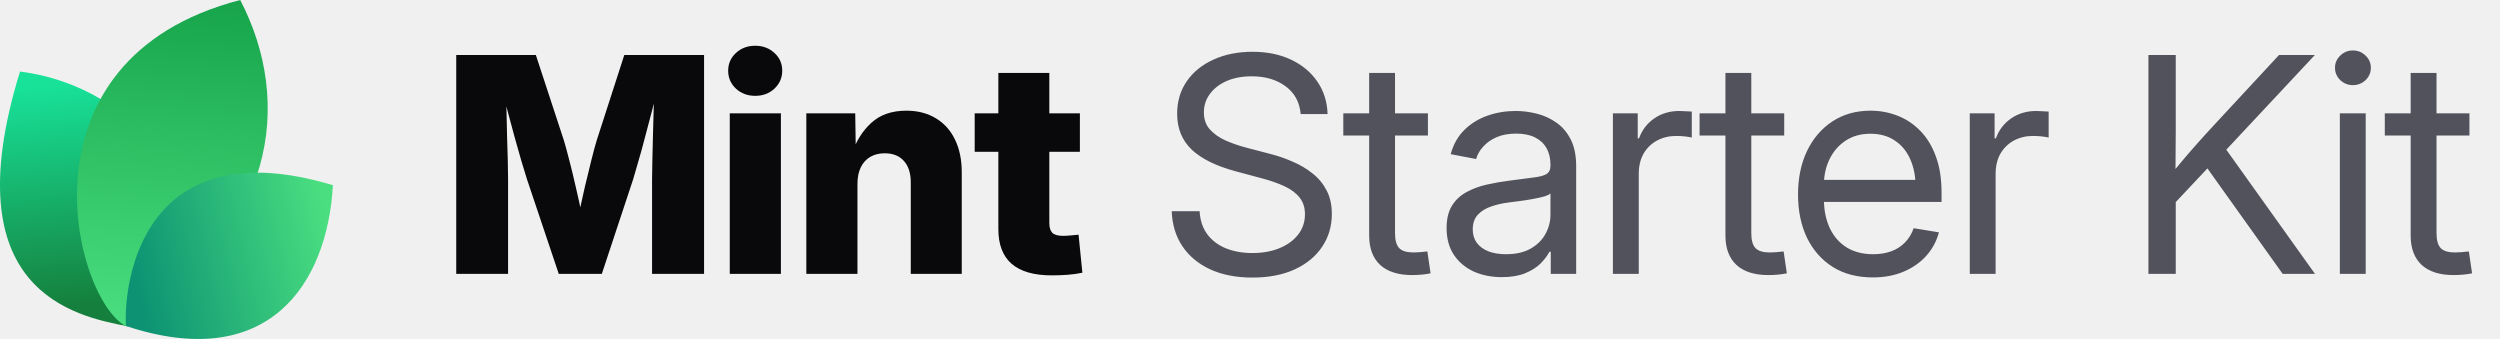
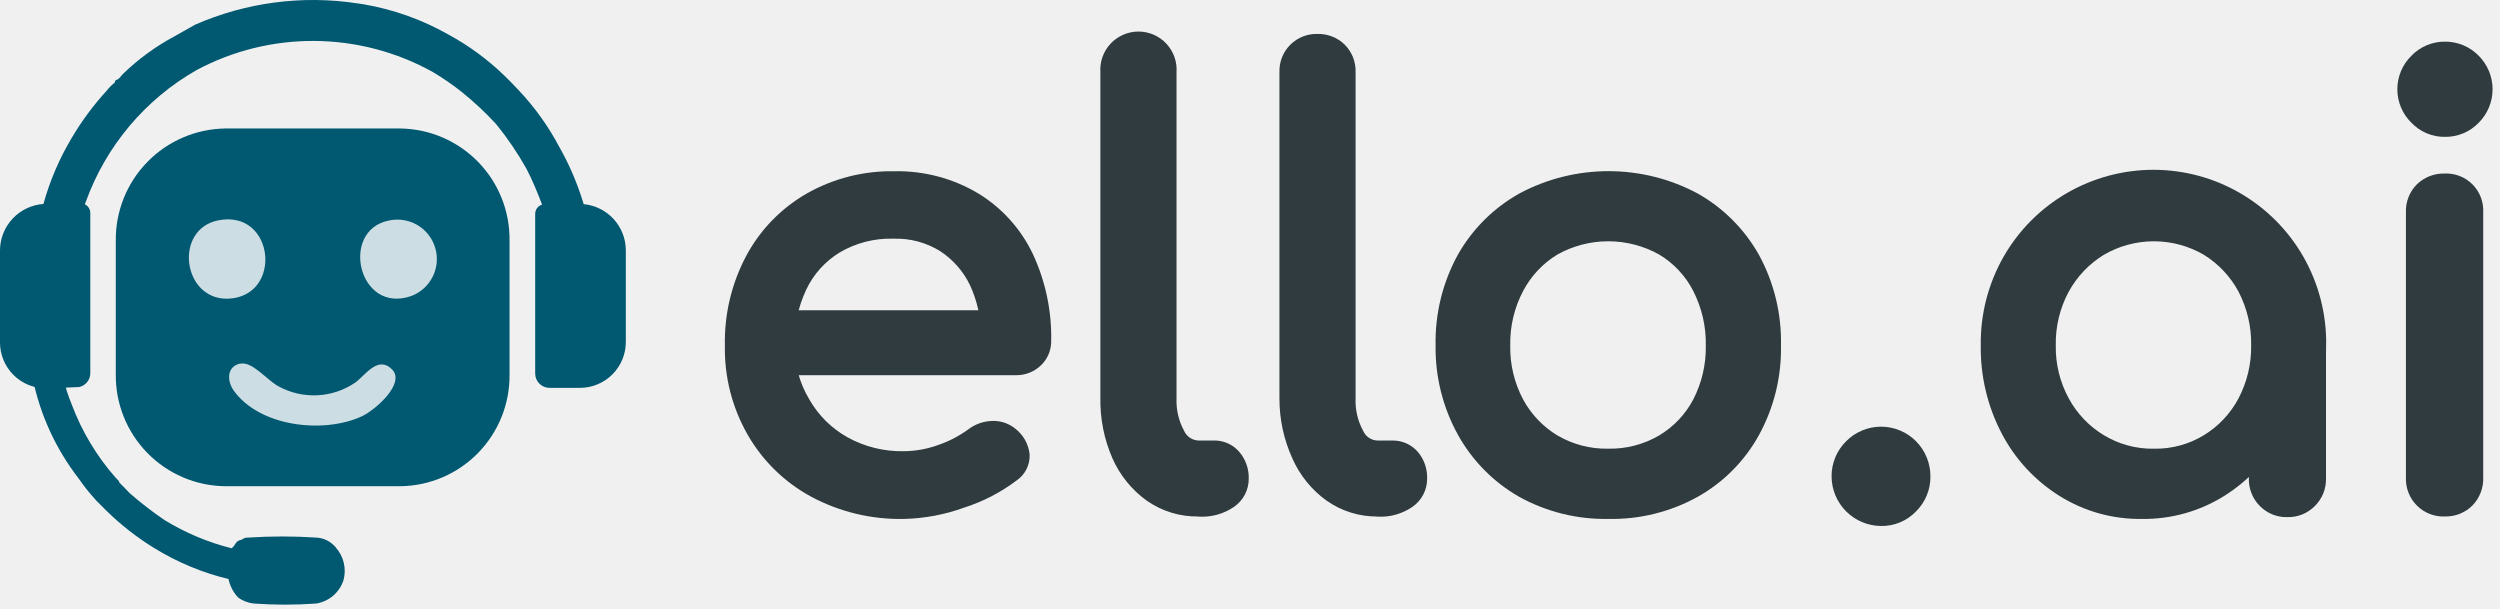
- <svg xmlns="http://www.w3.org/2000/svg" width="177" height="24" viewBox="0 0 177 24" fill="none">
-   <path d="M9.061 23.108C5.268 22.377 -3.391 20.627 1.417 5.064C9.634 6.099 16.973 14.064 9.061 23.108Z" fill="url(#paint0_linear_17557_2020)" />
-   <path d="M8.919 23.094C5.276 21.222 0.784 4.209 17.007 0C20.757 7.193 19.621 16.545 8.919 23.094Z" fill="url(#paint1_linear_17557_2020)" />
-   <path d="M8.914 23.079C8.735 19.882 10.159 9.085 23.57 13.111C23.181 20.123 18.984 26.418 8.914 23.079Z" fill="url(#paint2_linear_17557_2020)" />
-   <path d="M32.301 19.392V3.894H37.938L39.925 9.948C40.036 10.315 40.164 10.787 40.31 11.362C40.462 11.938 40.611 12.552 40.757 13.204C40.91 13.855 41.048 14.483 41.173 15.086C41.305 15.682 41.412 16.192 41.495 16.615H40.695C40.771 16.192 40.871 15.682 40.996 15.086C41.128 14.49 41.267 13.866 41.412 13.214C41.565 12.562 41.714 11.948 41.86 11.373C42.005 10.79 42.133 10.315 42.244 9.948L44.2 3.894H49.848V19.392H46.166V12.704C46.166 12.357 46.173 11.917 46.187 11.383C46.2 10.849 46.214 10.27 46.228 9.646C46.249 9.022 46.266 8.391 46.28 7.753C46.301 7.115 46.311 6.519 46.311 5.964H46.623C46.485 6.561 46.332 7.181 46.166 7.826C45.999 8.471 45.833 9.102 45.666 9.719C45.507 10.336 45.351 10.901 45.198 11.414C45.053 11.928 44.928 12.357 44.824 12.704L42.608 19.392H39.561L37.314 12.704C37.203 12.357 37.072 11.928 36.919 11.414C36.773 10.901 36.614 10.34 36.441 9.729C36.274 9.112 36.104 8.481 35.931 7.836C35.764 7.192 35.608 6.567 35.463 5.964H35.827C35.834 6.512 35.844 7.105 35.858 7.743C35.872 8.374 35.886 9.005 35.9 9.636C35.92 10.26 35.938 10.839 35.952 11.373C35.965 11.907 35.972 12.351 35.972 12.704V19.392H32.301ZM51.668 19.392V8.024H55.288V19.392H51.668ZM53.468 6.786C52.927 6.786 52.473 6.616 52.105 6.276C51.738 5.93 51.554 5.507 51.554 5.007C51.554 4.508 51.738 4.088 52.105 3.749C52.473 3.409 52.927 3.239 53.468 3.239C54.009 3.239 54.463 3.409 54.83 3.749C55.198 4.082 55.382 4.501 55.382 5.007C55.382 5.507 55.198 5.93 54.83 6.276C54.463 6.616 54.009 6.786 53.468 6.786ZM60.708 13.027V19.392H57.088V8.024H60.551L60.593 10.967H60.281C60.593 10.024 61.061 9.268 61.685 8.7C62.309 8.124 63.138 7.836 64.171 7.836C64.975 7.836 65.672 8.017 66.262 8.377C66.851 8.731 67.302 9.234 67.614 9.885C67.933 10.537 68.092 11.307 68.092 12.194V19.392H64.483V12.912C64.483 12.26 64.32 11.754 63.994 11.394C63.675 11.033 63.221 10.853 62.632 10.853C62.25 10.853 61.914 10.936 61.623 11.102C61.332 11.269 61.106 11.515 60.947 11.841C60.787 12.16 60.708 12.555 60.708 13.027ZM76.456 8.024V10.749H69.008V8.024H76.456ZM70.683 5.163H74.292V15.783C74.292 16.102 74.361 16.334 74.5 16.48C74.646 16.625 74.899 16.698 75.259 16.698C75.405 16.698 75.596 16.688 75.831 16.667C76.074 16.646 76.251 16.629 76.362 16.615L76.632 19.309C76.313 19.378 75.963 19.427 75.582 19.455C75.207 19.482 74.836 19.496 74.469 19.496C73.2 19.496 72.25 19.222 71.619 18.674C70.995 18.127 70.683 17.308 70.683 16.22V5.163Z" fill="#09090B" />
-   <path d="M88.667 19.652C87.523 19.652 86.528 19.458 85.682 19.07C84.843 18.681 84.188 18.137 83.716 17.437C83.245 16.736 82.992 15.908 82.957 14.951H84.933C84.968 15.596 85.148 16.14 85.474 16.584C85.8 17.021 86.24 17.354 86.795 17.582C87.35 17.804 87.974 17.915 88.667 17.915C89.388 17.915 90.026 17.801 90.581 17.572C91.143 17.343 91.583 17.024 91.902 16.615C92.228 16.199 92.391 15.717 92.391 15.169C92.391 14.698 92.266 14.306 92.017 13.994C91.767 13.675 91.413 13.408 90.956 13.193C90.498 12.978 89.954 12.787 89.323 12.621L87.502 12.132C86.123 11.765 85.082 11.255 84.382 10.603C83.689 9.944 83.342 9.095 83.342 8.055C83.342 7.174 83.571 6.404 84.028 5.746C84.486 5.087 85.117 4.577 85.921 4.217C86.726 3.849 87.645 3.666 88.678 3.666C89.718 3.666 90.63 3.853 91.413 4.227C92.204 4.602 92.824 5.122 93.275 5.787C93.726 6.446 93.965 7.209 93.993 8.076H92.089C92.013 7.23 91.656 6.574 91.018 6.11C90.387 5.638 89.586 5.403 88.615 5.403C87.95 5.403 87.36 5.513 86.847 5.735C86.341 5.957 85.946 6.262 85.661 6.651C85.377 7.032 85.235 7.469 85.235 7.961C85.235 8.447 85.377 8.849 85.661 9.168C85.946 9.48 86.317 9.74 86.774 9.948C87.232 10.149 87.724 10.319 88.251 10.457L89.884 10.884C90.439 11.023 90.977 11.206 91.496 11.435C92.023 11.657 92.495 11.934 92.911 12.267C93.334 12.593 93.67 12.995 93.92 13.474C94.17 13.945 94.294 14.504 94.294 15.149C94.294 16.015 94.066 16.788 93.608 17.468C93.157 18.148 92.512 18.681 91.673 19.07C90.834 19.458 89.832 19.652 88.667 19.652ZM101.097 8.024V9.594H95.106V8.024H101.097ZM96.937 5.163H98.767V16.521C98.767 17 98.865 17.347 99.059 17.562C99.26 17.77 99.6 17.874 100.078 17.874C100.21 17.874 100.366 17.867 100.546 17.853C100.733 17.832 100.903 17.815 101.056 17.801L101.285 19.351C101.097 19.392 100.886 19.423 100.65 19.444C100.414 19.465 100.189 19.475 99.974 19.475C98.996 19.475 98.244 19.236 97.717 18.758C97.197 18.272 96.937 17.579 96.937 16.677V5.163ZM106.33 19.621C105.595 19.621 104.932 19.489 104.343 19.226C103.754 18.955 103.285 18.564 102.939 18.05C102.592 17.53 102.419 16.896 102.419 16.147C102.419 15.495 102.547 14.965 102.804 14.556C103.06 14.146 103.403 13.828 103.833 13.599C104.263 13.363 104.742 13.186 105.269 13.068C105.796 12.95 106.333 12.857 106.881 12.787C107.574 12.69 108.132 12.617 108.555 12.569C108.978 12.52 109.287 12.441 109.481 12.33C109.675 12.212 109.772 12.014 109.772 11.737V11.654C109.772 11.203 109.679 10.815 109.492 10.489C109.311 10.163 109.041 9.91 108.68 9.729C108.32 9.549 107.872 9.459 107.338 9.459C106.805 9.459 106.34 9.546 105.945 9.719C105.556 9.892 105.241 10.118 104.998 10.395C104.755 10.665 104.593 10.953 104.509 11.258L102.71 10.915C102.897 10.222 103.22 9.65 103.677 9.199C104.135 8.748 104.679 8.412 105.31 8.19C105.941 7.968 106.607 7.857 107.307 7.857C107.8 7.857 108.295 7.92 108.795 8.044C109.301 8.169 109.765 8.381 110.188 8.679C110.611 8.97 110.951 9.369 111.208 9.875C111.464 10.374 111.593 11.005 111.593 11.768V19.392H109.793V17.822H109.7C109.568 18.085 109.363 18.359 109.086 18.643C108.809 18.921 108.444 19.153 107.994 19.34C107.543 19.527 106.988 19.621 106.33 19.621ZM106.621 17.998C107.321 17.998 107.904 17.867 108.368 17.603C108.84 17.333 109.19 16.986 109.419 16.563C109.654 16.133 109.772 15.682 109.772 15.211V13.692C109.703 13.769 109.554 13.841 109.325 13.911C109.096 13.973 108.829 14.032 108.524 14.088C108.226 14.143 107.921 14.192 107.609 14.233C107.304 14.275 107.033 14.309 106.798 14.337C106.354 14.393 105.938 14.49 105.549 14.628C105.168 14.76 104.86 14.954 104.624 15.211C104.388 15.467 104.27 15.811 104.27 16.241C104.27 16.615 104.367 16.934 104.561 17.198C104.762 17.461 105.04 17.662 105.393 17.801C105.747 17.933 106.156 17.998 106.621 17.998ZM114.193 19.392V8.024H115.951V9.792H116.045C116.253 9.209 116.61 8.741 117.116 8.388C117.622 8.034 118.219 7.857 118.905 7.857C119.058 7.857 119.217 7.864 119.384 7.878C119.55 7.885 119.682 7.892 119.779 7.899V9.74C119.716 9.719 119.578 9.695 119.363 9.667C119.155 9.639 118.922 9.625 118.666 9.625C118.174 9.625 117.726 9.733 117.324 9.948C116.922 10.163 116.603 10.471 116.367 10.874C116.138 11.276 116.024 11.758 116.024 12.319V19.392H114.193ZM126.322 8.024V9.594H120.33V8.024H126.322ZM122.161 5.163H123.992V16.521C123.992 17 124.089 17.347 124.283 17.562C124.484 17.77 124.824 17.874 125.302 17.874C125.434 17.874 125.59 17.867 125.77 17.853C125.958 17.832 126.127 17.815 126.28 17.801L126.509 19.351C126.322 19.392 126.11 19.423 125.874 19.444C125.639 19.465 125.413 19.475 125.198 19.475C124.221 19.475 123.468 19.236 122.941 18.758C122.421 18.272 122.161 17.579 122.161 16.677V5.163ZM132.604 19.642C131.502 19.642 130.555 19.396 129.765 18.903C128.974 18.404 128.364 17.714 127.934 16.834C127.511 15.946 127.3 14.927 127.3 13.775C127.3 12.611 127.511 11.584 127.934 10.697C128.364 9.802 128.964 9.102 129.734 8.596C130.51 8.089 131.408 7.836 132.428 7.836C133.1 7.836 133.738 7.954 134.341 8.19C134.952 8.426 135.489 8.783 135.954 9.261C136.425 9.74 136.793 10.343 137.056 11.071C137.327 11.792 137.462 12.645 137.462 13.63V14.296H128.433V12.735H136.463L135.631 13.297C135.631 12.541 135.506 11.876 135.257 11.3C135.007 10.725 134.643 10.277 134.165 9.958C133.686 9.632 133.107 9.469 132.428 9.469C131.748 9.469 131.162 9.632 130.67 9.958C130.177 10.284 129.796 10.725 129.526 11.279C129.262 11.827 129.13 12.441 129.13 13.12V14.046C129.13 14.864 129.273 15.572 129.557 16.168C129.841 16.757 130.243 17.211 130.763 17.53C131.283 17.842 131.901 17.998 132.615 17.998C133.093 17.998 133.523 17.929 133.905 17.79C134.293 17.645 134.619 17.433 134.882 17.156C135.153 16.879 135.354 16.546 135.486 16.157L137.275 16.449C137.108 17.08 136.81 17.634 136.38 18.113C135.95 18.591 135.413 18.966 134.768 19.236C134.123 19.507 133.402 19.642 132.604 19.642ZM139.459 19.392V8.024H141.217V9.792H141.311C141.519 9.209 141.876 8.741 142.382 8.388C142.888 8.034 143.485 7.857 144.171 7.857C144.324 7.857 144.483 7.864 144.649 7.878C144.816 7.885 144.948 7.892 145.045 7.899V9.74C144.982 9.719 144.844 9.695 144.629 9.667C144.421 9.639 144.188 9.625 143.932 9.625C143.439 9.625 142.992 9.733 142.59 9.948C142.188 10.163 141.869 10.471 141.633 10.874C141.404 11.276 141.29 11.758 141.29 12.319V19.392H139.459ZM153.429 14.961V12.715C153.783 12.257 154.136 11.82 154.49 11.404C154.844 10.981 155.204 10.565 155.572 10.156C155.939 9.74 156.314 9.327 156.695 8.918L161.355 3.894H163.893L157.277 10.967H157.184L153.429 14.961ZM152.108 19.392V3.894H154.043V9.241L154.022 12.559L154.043 13.505V19.392H152.108ZM161.615 19.392L155.967 11.477L157.173 9.969L163.903 19.392H161.615ZM165.661 19.392V8.024H167.492V19.392H165.661ZM166.587 6.027C166.24 6.027 165.942 5.909 165.692 5.673C165.443 5.43 165.318 5.139 165.318 4.799C165.318 4.459 165.443 4.172 165.692 3.936C165.942 3.693 166.24 3.572 166.587 3.572C166.934 3.572 167.232 3.693 167.482 3.936C167.731 4.172 167.856 4.459 167.856 4.799C167.856 5.139 167.731 5.43 167.482 5.673C167.232 5.909 166.934 6.027 166.587 6.027ZM174.836 8.024V9.594H168.844V8.024H174.836ZM170.675 5.163H172.506V16.521C172.506 17 172.603 17.347 172.797 17.562C172.998 17.77 173.338 17.874 173.816 17.874C173.948 17.874 174.104 17.867 174.284 17.853C174.472 17.832 174.641 17.815 174.794 17.801L175.023 19.351C174.836 19.392 174.624 19.423 174.388 19.444C174.153 19.465 173.927 19.475 173.712 19.475C172.735 19.475 171.982 19.236 171.455 18.758C170.935 18.272 170.675 17.579 170.675 16.677V5.163Z" fill="#52525C" />
-   <defs>
-     <linearGradient id="paint0_linear_17557_2020" x1="3.776" y1="5.916" x2="5.232" y2="21.559" gradientUnits="userSpaceOnUse">
-       <stop stop-color="#18E299" />
-       <stop offset="1" stop-color="#15803D" />
-     </linearGradient>
-     <linearGradient id="paint1_linear_17557_2020" x1="12.171" y1="-0.718" x2="10.19" y2="22.983" gradientUnits="userSpaceOnUse">
-       <stop stop-color="#16A34A" />
-       <stop offset="1" stop-color="#4ADE80" />
-     </linearGradient>
-     <linearGradient id="paint2_linear_17557_2020" x1="23.133" y1="15.353" x2="9.338" y2="18.52" gradientUnits="userSpaceOnUse">
-       <stop stop-color="#4ADE80" />
-       <stop offset="1" stop-color="#0D9373" />
-     </linearGradient>
-   </defs>
+ <svg xmlns="http://www.w3.org/2000/svg" width="152" height="37" viewBox="0 0 152 37" fill="none">
+   <path opacity="0.8" d="M16.013 20.802C16.763 20.652 17.663 21.802 18.383 22.223C19.122 22.624 19.958 22.813 20.799 22.769C21.639 22.725 22.45 22.449 23.143 21.973C23.763 21.512 24.533 20.293 25.413 21.163C26.293 22.032 24.413 23.672 23.563 24.062C21.193 25.172 17.193 24.723 15.563 22.462C15.133 21.843 15.163 20.973 15.983 20.802H16.013Z" fill="white" />
+   <path opacity="0.8" d="M14.608 11.944C18.148 11.204 18.608 16.694 15.208 16.794C12.418 16.874 11.888 12.504 14.608 11.944Z" fill="white" />
+   <path opacity="0.8" d="M25.178 11.944C25.779 11.812 26.408 11.911 26.939 12.221C27.471 12.532 27.866 13.031 28.046 13.619C28.227 14.208 28.179 14.843 27.912 15.398C27.645 15.953 27.18 16.387 26.608 16.614C23.348 17.774 22.158 12.564 25.178 11.944Z" fill="white" />
+   <path d="M30.98 22.753V14.623C31.001 12.839 30.314 11.12 29.069 9.844C27.824 8.567 26.123 7.836 24.34 7.812H13.69C11.906 7.839 10.206 8.57 8.96 9.846C7.714 11.122 7.024 12.839 7.04 14.623V22.753C7.029 23.636 7.193 24.514 7.521 25.334C7.85 26.155 8.336 26.902 8.954 27.535C9.572 28.167 10.308 28.672 11.12 29.02C11.933 29.368 12.806 29.552 13.69 29.562H24.34C25.223 29.552 26.096 29.368 26.907 29.02C27.72 28.672 28.455 28.167 29.072 27.534C29.688 26.902 30.174 26.154 30.502 25.333C30.829 24.513 30.991 23.636 30.98 22.753Z" fill="#005871" />
+   <path d="M2.93 23.612H2.78C2.042 23.609 1.335 23.314 0.814 22.791C0.293 22.268 -4.74183e-06 21.56 0 20.822V15.202C0.008 14.489 0.284 13.805 0.773 13.286C1.263 12.768 1.929 12.452 2.64 12.402C3.03 10.998 3.605 9.653 4.35 8.402C4.958 7.37 5.671 6.405 6.48 5.522C6.615 5.348 6.769 5.19 6.94 5.052L6.99 4.992C6.99 4.832 7.13 4.872 7.22 4.782C7.302 4.7 7.379 4.613 7.45 4.522C8.392 3.603 9.46 2.822 10.62 2.202L11.86 1.502C14.955 0.146 18.37 -0.304 21.71 0.202L22.11 0.262C23.909 0.569 25.641 1.184 27.23 2.082C28.491 2.762 29.652 3.613 30.68 4.612C31.01 4.932 31.24 5.172 31.54 5.492C32.521 6.53 33.355 7.697 34.02 8.962C34.59 9.967 35.052 11.03 35.4 12.132L35.49 12.412C36.186 12.478 36.833 12.8 37.305 13.315C37.778 13.831 38.043 14.502 38.05 15.202V20.792C38.05 21.53 37.757 22.238 37.236 22.761C36.715 23.284 36.008 23.579 35.27 23.582H33.4C33.171 23.579 32.952 23.486 32.791 23.323C32.63 23.16 32.54 22.941 32.54 22.712V13.002C32.539 12.875 32.58 12.752 32.656 12.651C32.732 12.55 32.839 12.476 32.96 12.442C32.82 12.082 32.68 11.722 32.53 11.372C32.38 11.022 32.2 10.622 32.01 10.262C31.475 9.308 30.859 8.401 30.17 7.552C29.529 6.854 28.837 6.206 28.1 5.612C27.536 5.161 26.941 4.75 26.32 4.382C24.126 3.161 21.661 2.51 19.15 2.489C16.64 2.468 14.164 3.077 11.95 4.262C8.827 6.043 6.441 8.88 5.22 12.262L5.16 12.422C5.258 12.47 5.34 12.543 5.398 12.635C5.456 12.727 5.488 12.833 5.49 12.942V22.692C5.49 22.888 5.422 23.079 5.298 23.232C5.175 23.385 5.002 23.491 4.81 23.532" fill="#005871" />
+   <path d="M3.844 22.965C3.904 23.205 4.034 23.685 4.064 23.785C4.154 24.075 4.264 24.345 4.374 24.625C4.982 26.239 5.876 27.73 7.014 29.025L7.104 29.115L7.184 29.205L7.244 29.265V29.325L7.304 29.385C7.374 29.455 7.454 29.545 7.534 29.615C7.569 29.657 7.605 29.697 7.644 29.735L7.714 29.805L7.874 29.975C8.547 30.564 9.255 31.111 9.994 31.615C11.262 32.394 12.641 32.974 14.084 33.335C14.364 33.115 14.274 32.895 14.714 32.805C14.818 32.718 14.95 32.675 15.084 32.685C16.463 32.595 17.846 32.595 19.224 32.685C19.438 32.695 19.648 32.746 19.842 32.837C20.036 32.928 20.21 33.057 20.354 33.215C20.366 33.221 20.377 33.23 20.386 33.24C20.394 33.25 20.401 33.262 20.404 33.275C20.646 33.541 20.817 33.864 20.9 34.213C20.984 34.563 20.979 34.928 20.884 35.275C20.766 35.642 20.548 35.968 20.255 36.219C19.962 36.47 19.605 36.634 19.224 36.695C17.963 36.785 16.696 36.785 15.434 36.695C15.092 36.659 14.765 36.535 14.484 36.335C14.186 36.021 13.982 35.629 13.894 35.205C12.294 34.819 10.765 34.181 9.364 33.315C8.328 32.677 7.365 31.926 6.494 31.075L6.084 30.665L5.914 30.495L5.854 30.435C5.468 30.013 5.11 29.565 4.784 29.095C3.394 27.301 2.435 25.21 1.984 22.985" fill="#005871" />
+   <path opacity="0.8" d="M14.61 22.113C15.34 21.953 16.23 23.113 16.94 23.493C17.665 23.888 18.485 24.074 19.309 24.032C20.133 23.99 20.93 23.72 21.61 23.253C22.22 22.803 22.98 21.603 23.83 22.453C24.68 23.303 22.83 24.913 22.02 25.303C19.69 26.393 15.77 25.953 14.2 23.733C13.78 23.123 13.8 22.273 14.61 22.103V22.113Z" fill="white" />
+   <path opacity="0.8" d="M13.244 13.402C16.714 12.682 17.244 18.072 13.824 18.162C11.094 18.202 10.564 13.962 13.244 13.402Z" fill="white" />
+   <path opacity="0.8" d="M23.615 13.415C24.207 13.276 24.831 13.368 25.358 13.671C25.886 13.975 26.278 14.468 26.456 15.05C26.634 15.632 26.584 16.26 26.316 16.807C26.049 17.353 25.583 17.778 25.015 17.994C21.785 19.134 20.655 14.024 23.615 13.415Z" fill="white" />
+   <path d="M54.923 31.052C53.055 31.087 51.21 30.643 49.563 29.762C48.036 28.938 46.769 27.706 45.903 26.203C44.994 24.623 44.534 22.825 44.573 21.002C44.533 19.173 44.968 17.365 45.833 15.752C46.635 14.271 47.833 13.042 49.293 12.203C50.84 11.325 52.594 10.879 54.373 10.912C56.085 10.874 57.774 11.321 59.243 12.203C60.588 13.029 61.664 14.227 62.343 15.652C63.081 17.235 63.447 18.966 63.413 20.712C63.418 20.925 63.38 21.136 63.299 21.332C63.218 21.529 63.096 21.706 62.943 21.852C62.784 22.006 62.596 22.125 62.389 22.204C62.183 22.283 61.963 22.32 61.743 22.312H47.113V19.363H61.633L60.143 20.363C60.142 19.24 59.896 18.131 59.423 17.113C58.976 16.188 58.284 15.402 57.423 14.842C56.496 14.27 55.422 13.981 54.333 14.012C53.09 13.975 51.863 14.29 50.793 14.922C49.823 15.514 49.048 16.376 48.563 17.402C48.04 18.522 47.78 19.747 47.803 20.983C47.797 22.24 48.136 23.474 48.783 24.552C49.377 25.587 50.241 26.441 51.283 27.023C52.404 27.644 53.671 27.958 54.953 27.933C55.738 27.927 56.516 27.784 57.253 27.512C57.935 27.274 58.578 26.938 59.163 26.512C59.501 26.25 59.915 26.102 60.343 26.093C60.744 26.078 61.136 26.213 61.443 26.473C61.627 26.619 61.78 26.8 61.894 27.006C62.007 27.212 62.078 27.439 62.103 27.672C62.11 27.895 62.06 28.115 61.959 28.312C61.857 28.51 61.707 28.679 61.523 28.802C60.597 29.503 59.559 30.041 58.453 30.392C57.32 30.804 56.128 31.027 54.923 31.052Z" fill="#2F3B3E" stroke="#2F3B3E" stroke-miterlimit="10" />
+   <path d="M72.853 30.903C71.839 30.919 70.845 30.614 70.013 30.033C69.174 29.428 68.51 28.61 68.093 27.663C67.617 26.573 67.382 25.392 67.403 24.203V4.373C67.385 4.123 67.418 3.872 67.501 3.636C67.584 3.4 67.714 3.183 67.885 3C68.055 2.816 68.261 2.67 68.491 2.57C68.72 2.47 68.968 2.418 69.218 2.418C69.469 2.418 69.716 2.47 69.946 2.57C70.175 2.67 70.382 2.816 70.552 3C70.722 3.183 70.853 3.4 70.936 3.636C71.019 3.872 71.052 4.123 71.033 4.373V24.203C71.003 24.972 71.179 25.735 71.543 26.413C71.659 26.666 71.843 26.881 72.074 27.035C72.306 27.188 72.576 27.274 72.853 27.283H73.783C74.006 27.274 74.227 27.316 74.431 27.404C74.635 27.492 74.817 27.625 74.963 27.793C75.275 28.157 75.439 28.624 75.423 29.103C75.425 29.361 75.363 29.616 75.243 29.844C75.122 30.073 74.947 30.268 74.733 30.413C74.21 30.767 73.585 30.943 72.953 30.913L72.853 30.903Z" fill="#2F3B3E" stroke="#2F3B3E" stroke-miterlimit="10" />
+   <path d="M83.78 30.904C82.769 30.92 81.778 30.615 80.95 30.034C80.11 29.429 79.447 28.611 79.03 27.664C78.537 26.577 78.284 25.397 78.29 24.204V4.374C78.282 4.134 78.323 3.895 78.411 3.671C78.499 3.448 78.632 3.245 78.802 3.075C78.971 2.905 79.174 2.772 79.398 2.684C79.621 2.596 79.86 2.555 80.1 2.564C80.342 2.555 80.582 2.596 80.808 2.684C81.033 2.771 81.238 2.904 81.41 3.074C81.579 3.244 81.712 3.447 81.8 3.671C81.887 3.894 81.928 4.134 81.92 4.374V24.204C81.889 24.973 82.065 25.736 82.43 26.414C82.544 26.666 82.726 26.881 82.956 27.034C83.186 27.188 83.454 27.274 83.73 27.284H84.64C84.862 27.276 85.083 27.319 85.287 27.407C85.491 27.495 85.673 27.627 85.82 27.794C86.129 28.159 86.289 28.626 86.27 29.104C86.272 29.362 86.21 29.616 86.089 29.845C85.969 30.073 85.794 30.269 85.58 30.414C85.057 30.769 84.432 30.945 83.8 30.914L83.78 30.904Z" fill="#2F3B3E" stroke="#2F3B3E" stroke-miterlimit="10" />
+   <path d="M97.784 31.05C95.97 31.086 94.179 30.641 92.594 29.76C91.121 28.915 89.907 27.684 89.084 26.2C88.204 24.609 87.755 22.817 87.784 21C87.746 19.168 88.187 17.358 89.064 15.75C89.901 14.261 91.133 13.033 92.624 12.2C94.216 11.35 95.993 10.906 97.799 10.906C99.603 10.906 101.381 11.35 102.973 12.2C104.457 13.036 105.681 14.264 106.513 15.75C107.387 17.359 107.824 19.169 107.783 21C107.821 22.814 107.383 24.607 106.513 26.2C105.695 27.691 104.476 28.924 102.993 29.76C101.402 30.645 99.604 31.09 97.784 31.05ZM97.784 27.78C98.956 27.802 100.111 27.501 101.123 26.91C102.086 26.337 102.872 25.51 103.393 24.52C103.954 23.432 104.235 22.223 104.213 21C104.234 19.77 103.952 18.555 103.393 17.46C102.879 16.456 102.093 15.617 101.123 15.04C100.103 14.469 98.953 14.17 97.784 14.17C96.614 14.17 95.464 14.469 94.444 15.04C93.477 15.623 92.688 16.46 92.163 17.46C91.589 18.55 91.3 19.768 91.323 21C91.299 22.225 91.588 23.437 92.163 24.52C92.695 25.507 93.483 26.332 94.444 26.91C95.456 27.501 96.611 27.802 97.784 27.78Z" fill="#2F3B3E" stroke="#2F3B3E" stroke-miterlimit="10" />
+   <path d="M114.36 31.48C113.699 31.472 113.068 31.206 112.6 30.739C112.133 30.272 111.867 29.641 111.86 28.98C111.855 28.646 111.918 28.314 112.046 28.004C112.173 27.695 112.361 27.415 112.6 27.18C112.831 26.946 113.107 26.76 113.411 26.634C113.714 26.507 114.04 26.441 114.37 26.441C114.699 26.441 115.025 26.507 115.329 26.634C115.632 26.76 115.908 26.946 116.14 27.18C116.374 27.417 116.56 27.698 116.685 28.007C116.81 28.316 116.873 28.647 116.87 28.98C116.872 29.307 116.809 29.632 116.683 29.934C116.558 30.237 116.373 30.511 116.14 30.74C115.911 30.981 115.635 31.172 115.328 31.299C115.022 31.427 114.692 31.488 114.36 31.48Z" fill="#2F3B3E" stroke="#2F3B3E" stroke-miterlimit="10" />
+   <path d="M130.221 31.051C128.542 31.076 126.892 30.614 125.471 29.721C124.065 28.84 122.919 27.601 122.151 26.131C121.322 24.55 120.903 22.786 120.931 21.001C120.903 19.193 121.362 17.41 122.261 15.841C123.137 14.316 124.4 13.05 125.923 12.169C127.445 11.288 129.172 10.824 130.931 10.824C132.69 10.824 134.417 11.288 135.939 12.169C137.462 13.05 138.725 14.316 139.601 15.841C140.5 17.41 140.959 19.193 140.931 21.001H139.511C139.543 22.785 139.127 24.549 138.301 26.131C137.53 27.599 136.384 28.838 134.981 29.721C133.556 30.615 131.903 31.077 130.221 31.051ZM130.951 27.781C132.113 27.803 133.257 27.494 134.251 26.891C135.219 26.302 136.01 25.462 136.541 24.461C137.102 23.395 137.387 22.206 137.371 21.001C137.391 19.78 137.105 18.574 136.541 17.491C136.004 16.494 135.214 15.656 134.251 15.061C133.251 14.478 132.114 14.17 130.956 14.17C129.798 14.17 128.661 14.478 127.661 15.061C126.689 15.655 125.889 16.492 125.341 17.491C124.761 18.569 124.468 19.777 124.491 21.001C124.471 22.209 124.764 23.4 125.341 24.461C125.883 25.464 126.685 26.303 127.661 26.891C128.653 27.49 129.793 27.799 130.951 27.781ZM139.081 30.941C138.835 30.951 138.589 30.909 138.36 30.817C138.131 30.726 137.923 30.588 137.751 30.411C137.579 30.238 137.444 30.032 137.355 29.805C137.265 29.578 137.223 29.335 137.231 29.091V23.541L137.921 19.691L140.921 21.001V29.091C140.928 29.336 140.884 29.579 140.793 29.806C140.702 30.033 140.565 30.239 140.391 30.411C140.221 30.585 140.017 30.722 139.792 30.813C139.566 30.905 139.324 30.948 139.081 30.941Z" fill="#2F3B3E" stroke="#2F3B3E" stroke-miterlimit="10" />
+   <path d="M148.66 7.821C148.344 7.827 148.031 7.767 147.74 7.645C147.449 7.522 147.187 7.341 146.97 7.111C146.744 6.892 146.565 6.63 146.443 6.341C146.321 6.052 146.258 5.741 146.258 5.426C146.258 5.112 146.321 4.801 146.443 4.512C146.565 4.222 146.744 3.96 146.97 3.741C147.188 3.514 147.45 3.333 147.741 3.211C148.032 3.089 148.344 3.028 148.66 3.031C148.975 3.03 149.287 3.092 149.577 3.214C149.868 3.336 150.13 3.515 150.35 3.741C150.571 3.962 150.747 4.225 150.867 4.514C150.987 4.803 151.049 5.113 151.049 5.426C151.049 5.739 150.987 6.049 150.867 6.339C150.747 6.628 150.571 6.89 150.35 7.111C150.132 7.339 149.869 7.52 149.579 7.642C149.288 7.764 148.975 7.825 148.66 7.821ZM148.66 30.901C148.412 30.916 148.163 30.878 147.931 30.79C147.698 30.703 147.487 30.567 147.31 30.393C147.133 30.219 146.994 30.009 146.903 29.778C146.811 29.547 146.77 29.3 146.78 29.051V12.901C146.769 12.654 146.81 12.408 146.899 12.177C146.989 11.946 147.125 11.737 147.3 11.561C147.476 11.392 147.685 11.26 147.913 11.172C148.142 11.085 148.385 11.044 148.63 11.051C148.876 11.037 149.124 11.075 149.355 11.163C149.586 11.25 149.795 11.386 149.97 11.561C150.145 11.736 150.281 11.945 150.369 12.177C150.456 12.408 150.494 12.655 150.48 12.901V29.051C150.488 29.296 150.447 29.54 150.359 29.768C150.272 29.997 150.139 30.205 149.97 30.381C149.798 30.552 149.593 30.686 149.368 30.776C149.143 30.865 148.902 30.908 148.66 30.901Z" fill="#2F3B3E" stroke="#2F3B3E" stroke-miterlimit="10" />
</svg>
